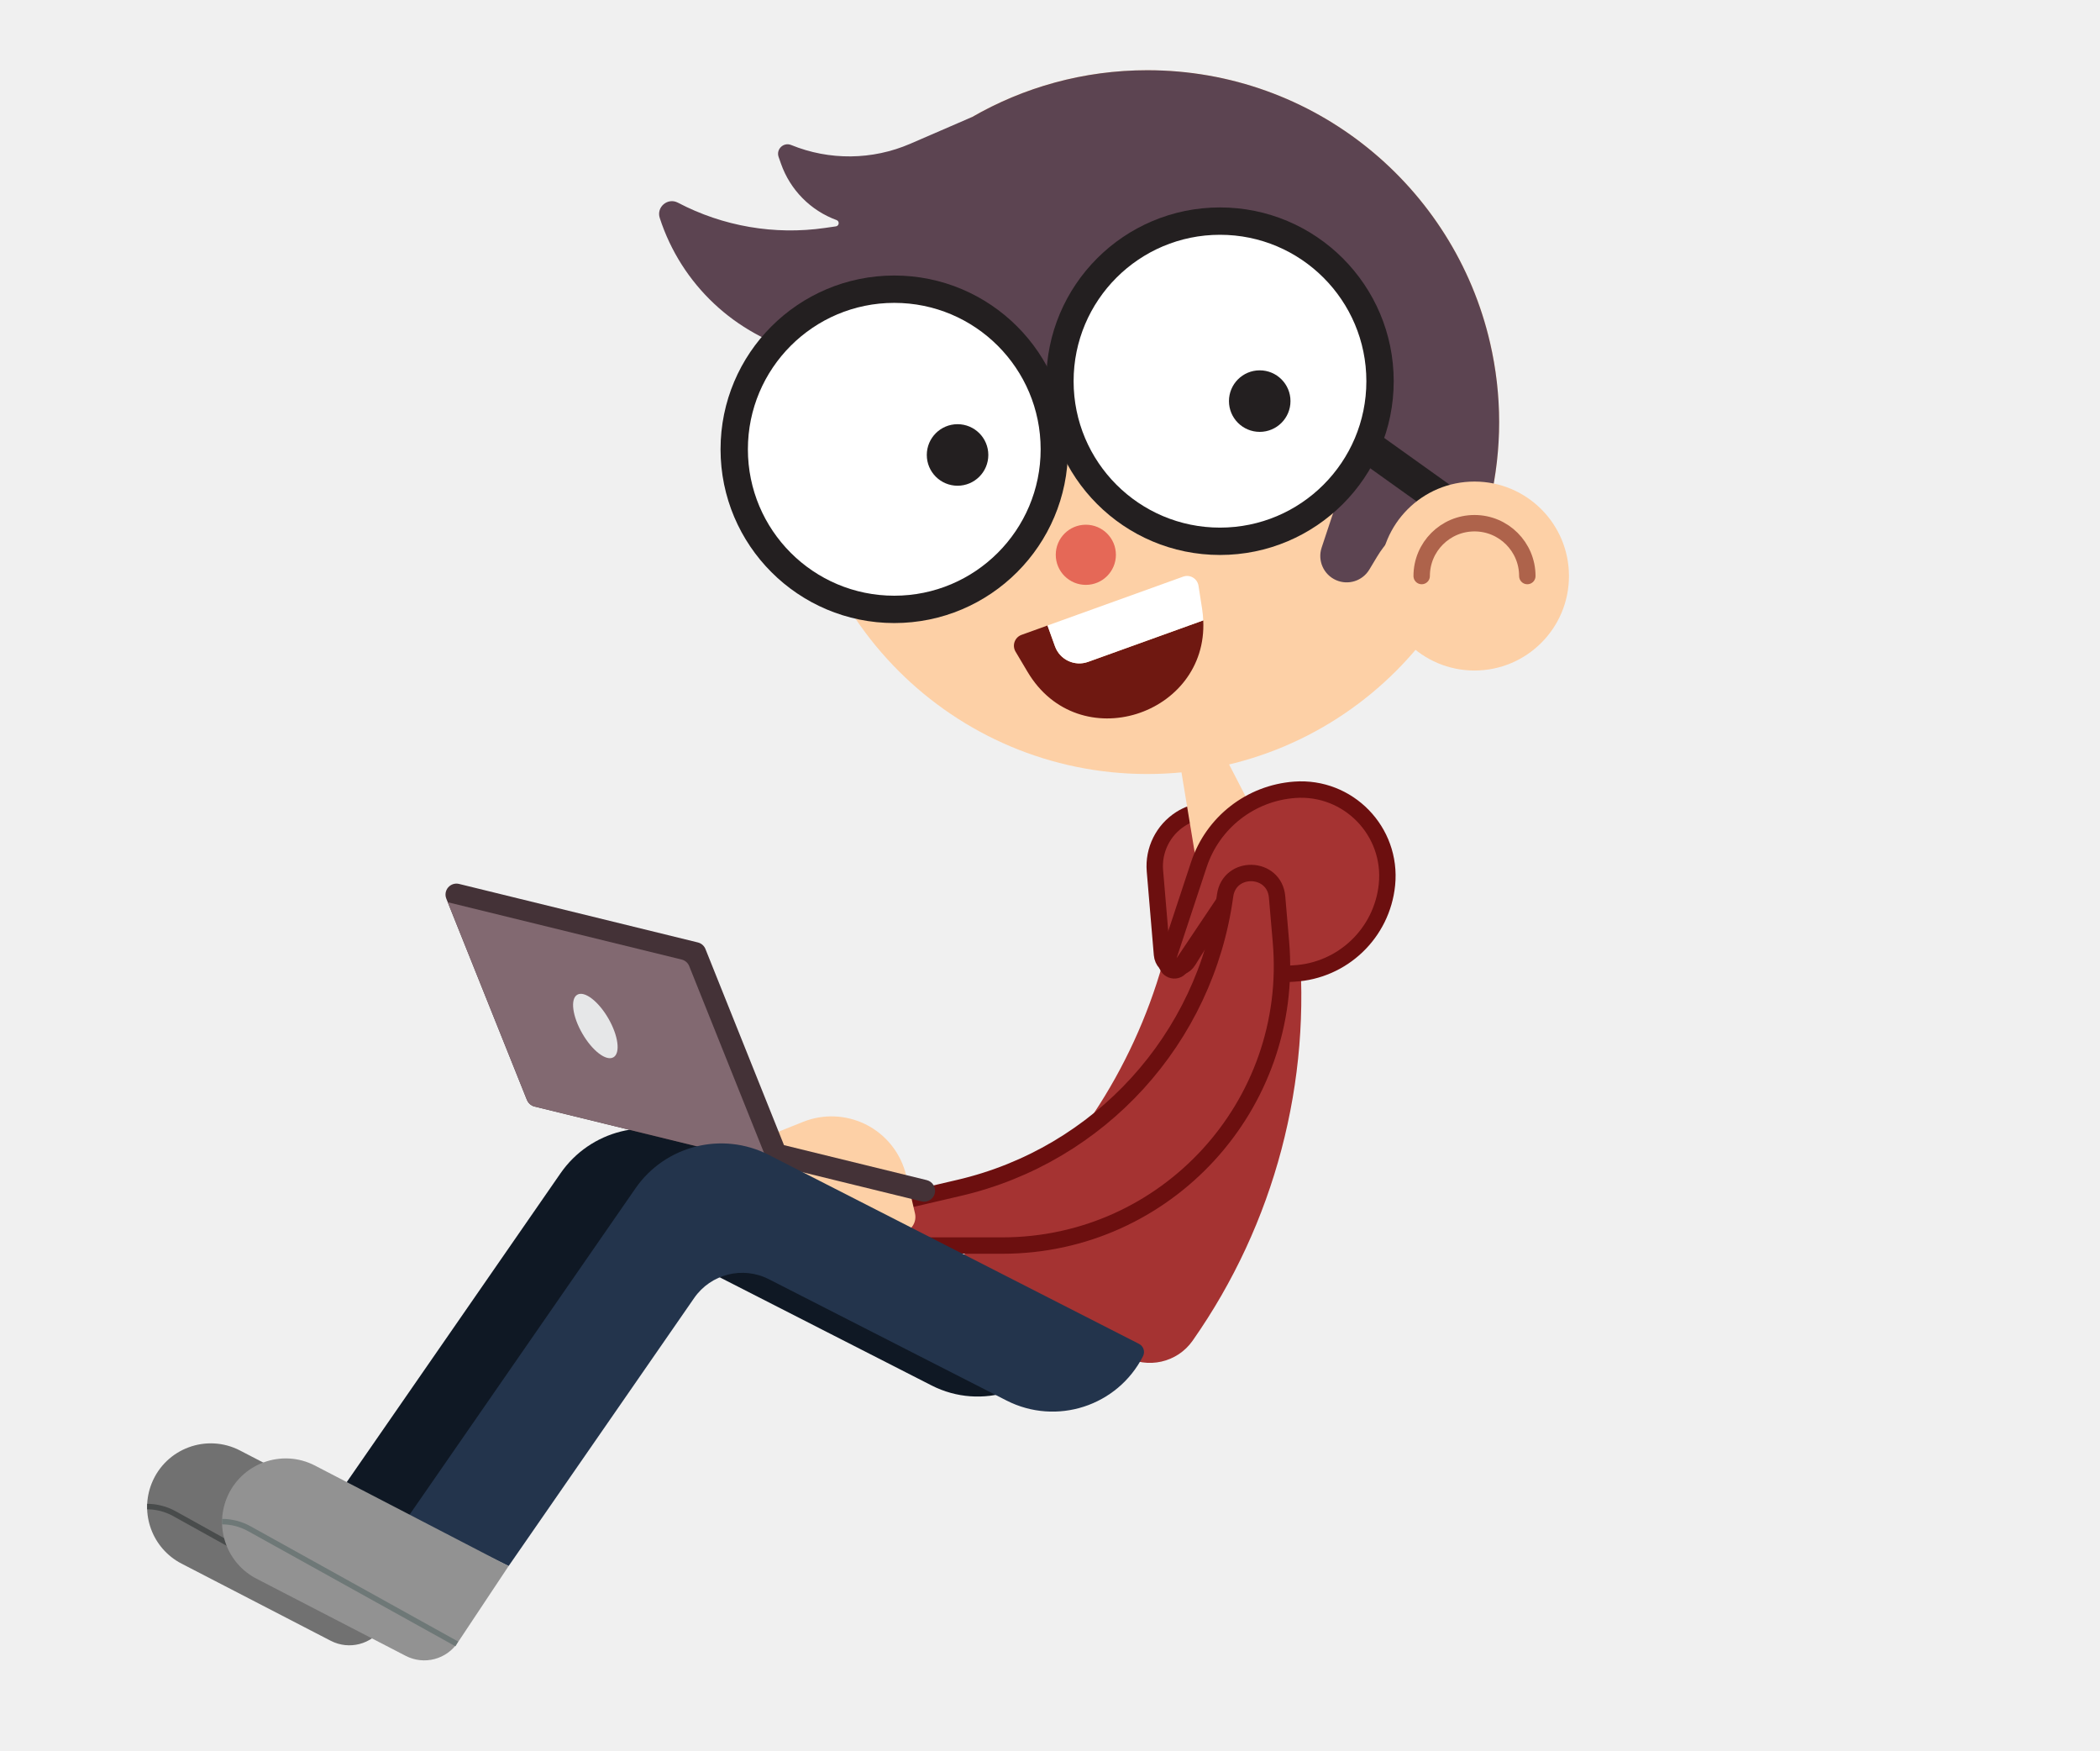
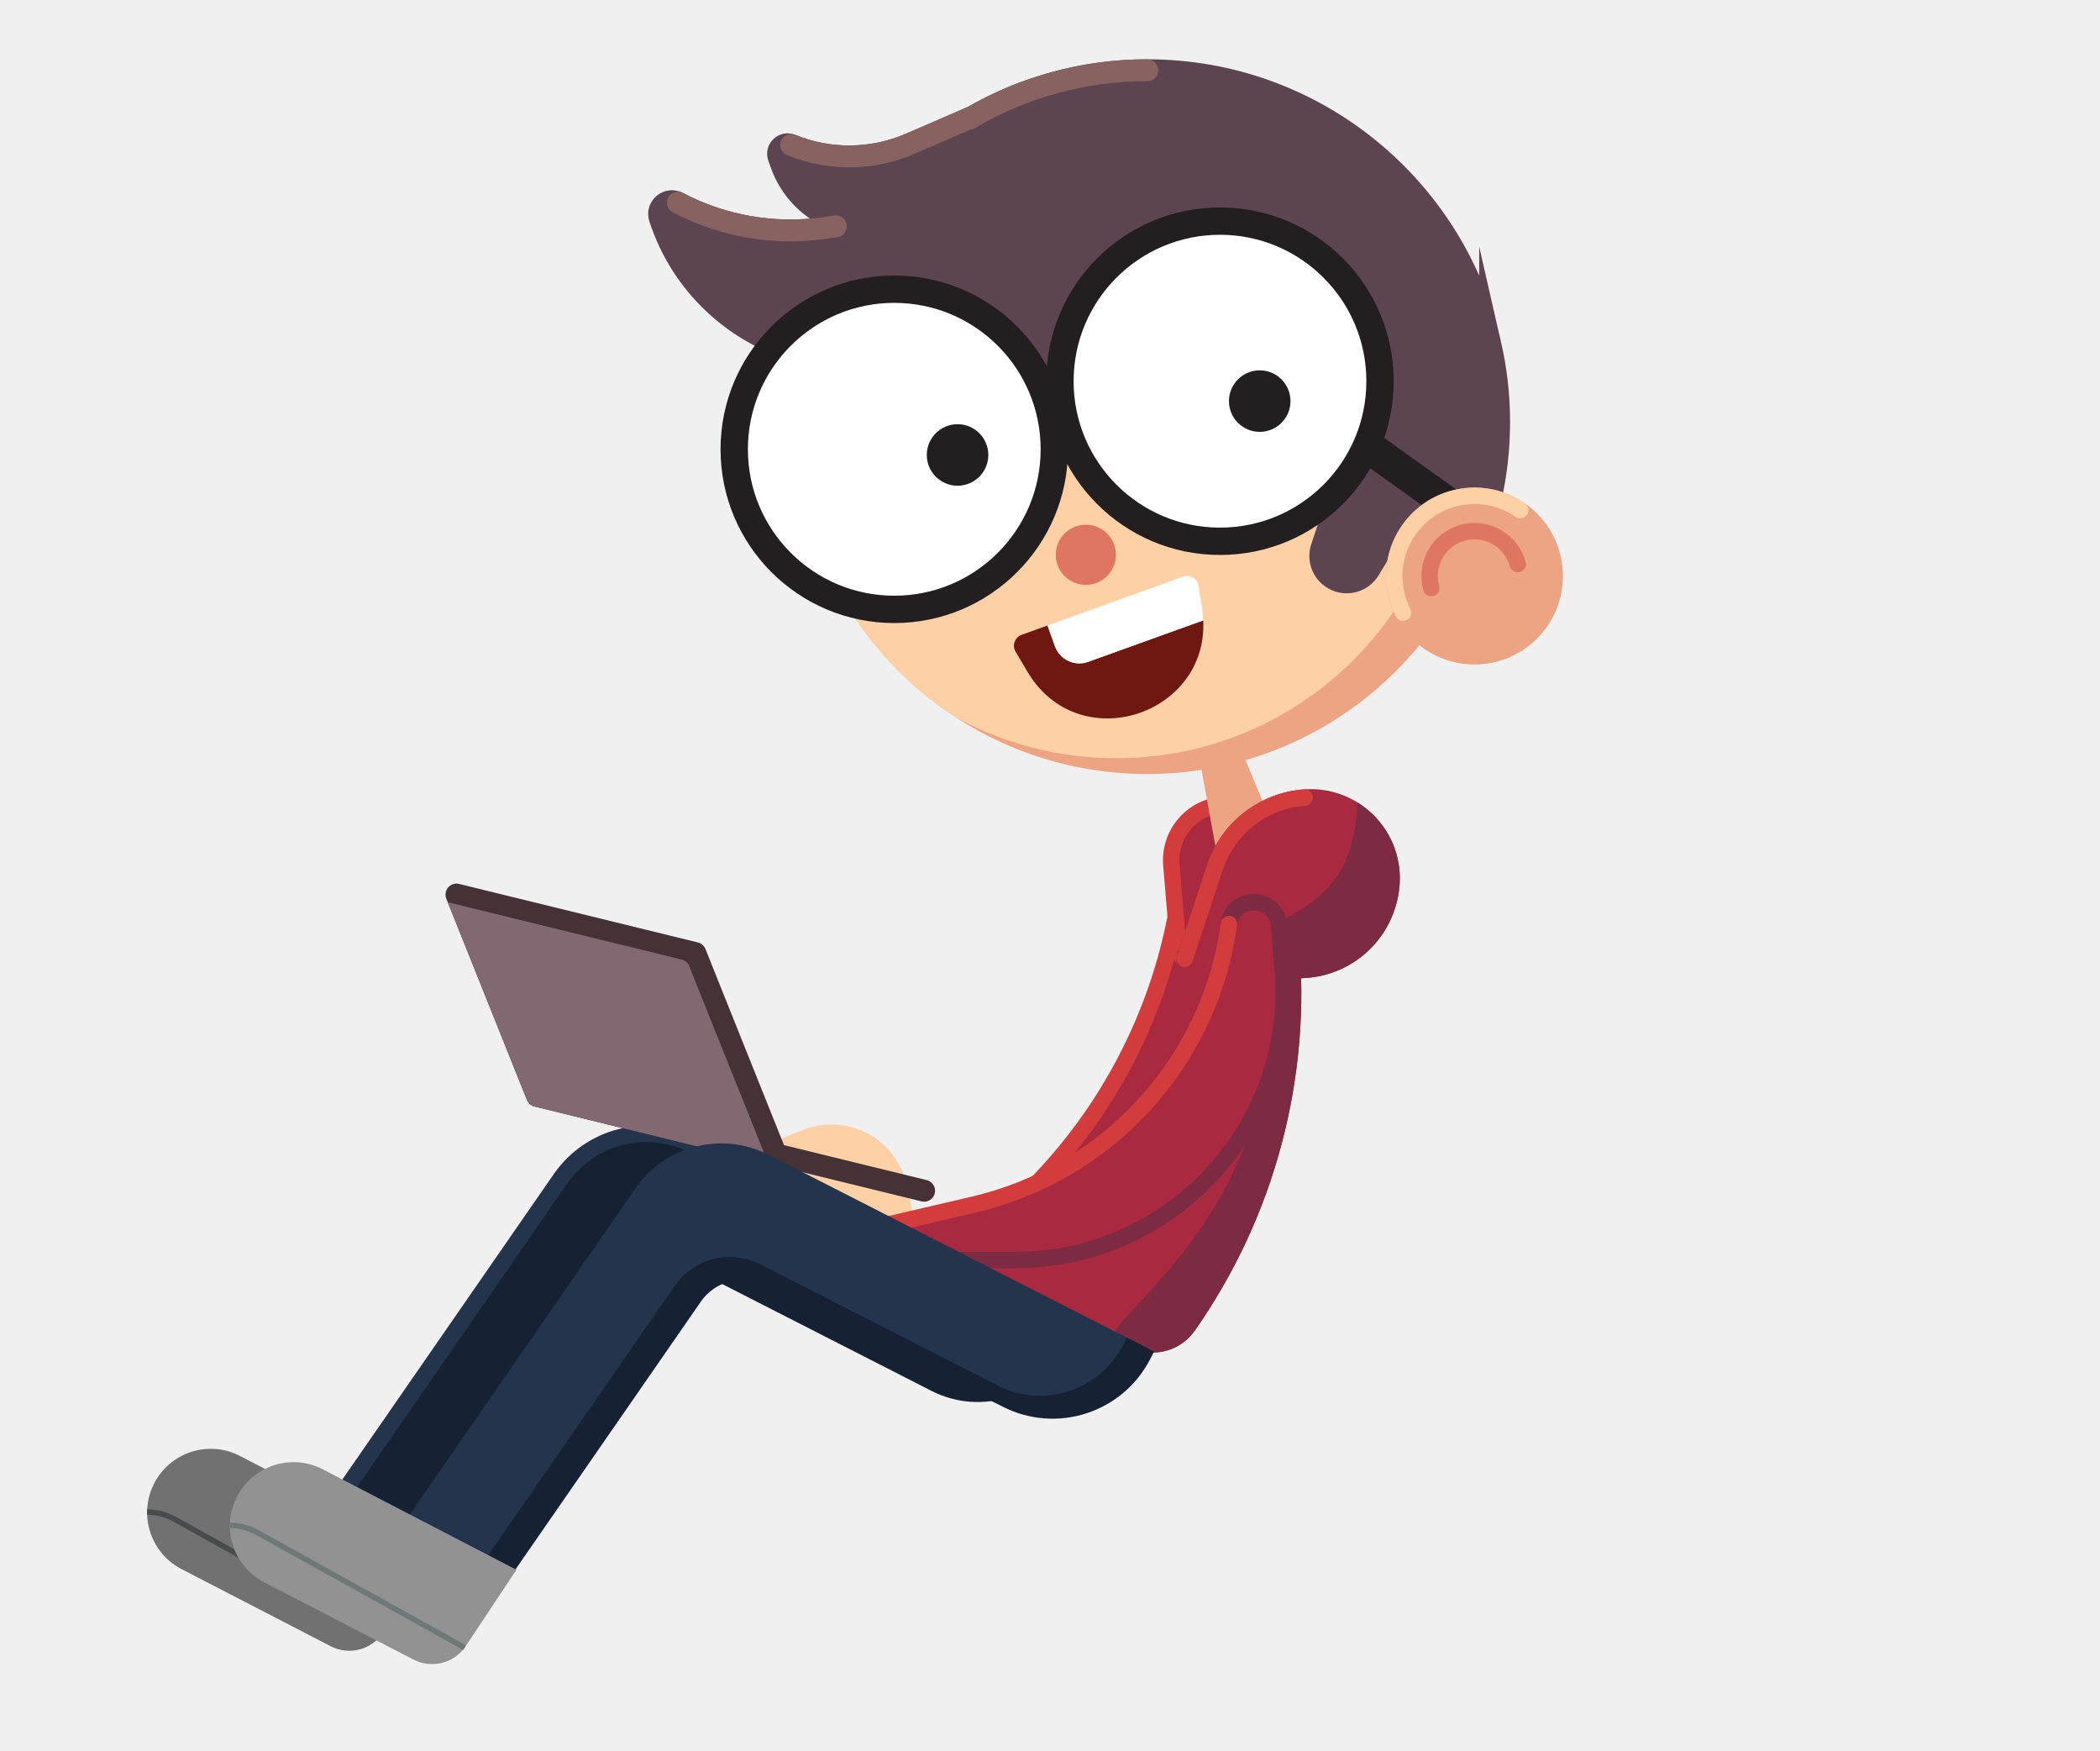
- <svg xmlns="http://www.w3.org/2000/svg" id="david_copy" data-name="david copy" viewBox="0 0 384 320">
+ <svg xmlns="http://www.w3.org/2000/svg" id="david" viewBox="0 0 384 320">
+   <defs>
+     <clipPath id="clippath">
+       <circle cx="209.799" cy="77.169" r="64.33" fill="none" />
+     </clipPath>
+   </defs>
  <g>
-     <path d="m194.569,242.919l-67.72-34.557c-8.51-4.342-18.919-1.721-24.357,6.133l-41.607,60.089,18.417,8.951,33.923-48.992c3.052-4.407,8.892-5.878,13.667-3.441l43.448,22.171c9.128,4.658,20.305,1.034,24.963-8.094h0c.422-.826.094-1.838-.733-2.259Z" fill="#0f1824" />
-     <path d="m79.301,283.536l-35.407-18.365c-6.093-3.16-13.582-.386-16.147,5.98h0c-2.245,5.573.117,11.94,5.454,14.699l27.282,14.105c3.348,1.731,7.462.665,9.548-2.474l9.269-13.944Z" fill="#717171" />
-     <path d="m69.826,297.771l-37.915-21.046c-1.588-.881-3.31-1.304-5.01-1.309" fill="none" stroke="#494c4c" stroke-miterlimit="10" />
+     <path d="m217.015,157.543l-2.153,10.735c-3.947,19.686-13.958,37.642-28.628,51.351l-10.097,9.435,30.048,16.985c4.195,2.371,9.505,1.171,12.272-2.773h0c14.71-20.966,21.452-46.496,19.012-71.991l-2.114-22.089-18.34,8.348Z" fill="#a92a40" />
+     <path d="m217.015,157.543l-2.153,10.735c-3.947,19.686-13.958,37.642-28.628,51.351l-10.097,9.435" fill="none" stroke="#d33c3c" stroke-miterlimit="10" stroke-width="3" />
+     <path d="m237.469,171.284l-1.85-19.325c.29,3.146,1.295,31.35-6.751,54.157-7.28,20.635-18.929,29.313-25.852,38.142l3.168,1.791c4.195,2.371,9.505,1.171,12.272-2.773h0c14.71-20.966,21.452-46.496,19.012-71.991Z" fill="#7d2a43" />
  </g>
-   <path d="m216.612,157.704l-2.194,10.942c-4.023,20.065-14.227,38.367-29.179,52.34l-10.291,9.617,30.626,17.312c4.276,2.417,9.688,1.194,12.509-2.827h0c14.994-21.37,21.866-47.391,19.378-73.378l-2.155-22.514-18.693,8.509Z" fill="#a53332" />
-   <path d="m232.411,151.387l-8.359-2.714c-2.74-.89-5.735-.509-8.165,1.038h0c-3.21,2.043-5.021,5.699-4.701,9.491l1.292,15.286c.21,2.49,3.471,3.277,4.795,1.157l15.139-24.258Z" fill="#a53332" stroke="#6c0f0f" stroke-miterlimit="10" stroke-width="3" />
-   <polygon points="215.475 137.769 219.282 160.82 231.512 152.851 222.247 134.896 215.475 137.769" fill="#fdd0a6" />
-   <circle cx="209.799" cy="77.169" r="64.33" fill="#fdd0a6" />
-   <circle cx="198.552" cy="101.423" r="5.499" fill="#e56857" />
-   <path d="m272.48,62.723c-6.559-28.569-32.122-49.884-62.682-49.884-11.697,0-22.655,3.138-32.107,8.594l-.02-.009-11.216,4.855c-6.936,3.003-14.789,3.085-21.786.229h0c-1.387-.566-2.792.771-2.294,2.184l.44,1.251c1.68,4.772,5.403,8.545,10.153,10.287h0c.583.214.494,1.066-.121,1.154l-2.011.289c-9.223,1.326-18.629-.292-26.879-4.623h0c-1.859-.976-3.964.798-3.317,2.795,3.93,12.142,13.794,21.384,26.095,24.582.366.095.727.204,1.097.288l9.261,2.109,78.308,10.931c6.81.951,11.09,7.843,8.923,14.369l-2.653,7.989c-.786,2.366.358,4.941,2.641,5.943h0c2.225.977,4.829.149,6.081-1.934l1.393-2.317c2.951-4.911,7.921-8.268,13.579-9.171l7.143-1.141c1.049-4.609,1.621-9.399,1.621-14.326,0-4.969-.582-9.8-1.649-14.446Z" fill="#5c4451" />
+   <g>
+     <path d="m194.569,243.919l-67.72-34.557c-8.51-4.342-18.919-1.721-24.357,6.133l-41.607,60.089,18.417,8.951,33.923-48.992c3.052-4.407,8.892-5.878,13.667-3.441l43.448,22.171c9.128,4.658,20.305,1.034,24.963-8.094h0c.422-.826.094-1.838-.733-2.259Z" fill="#162233" />
+     <path d="m79.301,284.536l-35.407-18.365c-6.093-3.16-13.582-.386-16.147,5.98h0c-2.245,5.573.117,11.94,5.454,14.699l27.282,14.105c3.348,1.731,7.462.665,9.548-2.474l9.269-13.944Z" fill="#717171" />
+     <path d="m69.826,298.771l-37.915-21.046c-1.588-.881-3.31-1.304-5.01-1.309" fill="none" stroke="#494c4c" stroke-miterlimit="10" />
+     <path d="m194.569,243.919l-67.72-34.557c-8.51-4.342-18.919-1.721-24.357,6.133l-41.607,60.089" fill="none" stroke="#23344c" stroke-miterlimit="10" stroke-width="3" />
+   </g>
+   <path d="m235.414,150.33l-8.359-2.714c-2.74-.89-5.735-.509-8.165,1.038h0c-3.21,2.043-5.021,5.699-4.701,9.491l1.292,15.286c.21,2.49,3.471,3.277,4.795,1.157l15.139-24.258Z" fill="#a92a40" stroke="#d33c3c" stroke-miterlimit="10" stroke-width="3" />
+   <polygon points="219.058 137.145 223.136 159.567 233.801 153.493 226.043 134.837 219.058 137.145" fill="#eda483" />
+   <g>
+     <path d="m216.627,175.279l5.506-16.661c2.381-7.204,8.868-12.263,16.435-12.817h0c9.188-.672,16.757,7.113,15.825,16.278h0c-.844,8.309-7.61,14.769-15.949,15.228l-1.653-7.146c-1.2-5.19-7.883-6.67-11.162-2.47l-6.637,8.5c-.771,1.15-2.567.458-2.367-.912Z" fill="#a92a40" stroke="#a92a40" stroke-miterlimit="10" stroke-width="3" />
+     <path d="m216.627,175.279l5.506-16.661c2.381-7.204,8.868-12.263,16.435-12.817h0" fill="none" stroke="#d33c3c" stroke-linecap="round" stroke-miterlimit="10" stroke-width="3" />
+     <path d="m255.886,162.231c.489-4.811-1.164-9.559-4.535-13.026-.956-.983-2.027-1.814-3.168-2.516-.076,3.059-.547,6.655-1.924,10.2-2.396,6.166-8.526,9.774-12.081,11.415.551.599.954,1.34,1.152,2.195l1.937,8.375,1.26-.069c9.134-.502,16.435-7.473,17.359-16.573Z" fill="#7d2a43" />
+   </g>
+   <g clip-path="url(#clippath)">
+     <rect x="119.194" y="-11.111" width="180.985" height="174.38" fill="#eda483" />
+     <circle cx="204.137" cy="77.288" r="61.324" fill="#fdd0a6" />
+   </g>
+   <circle cx="198.552" cy="101.423" r="5.499" fill="#de7661" />
+   <g>
+     <path d="m272.48,62.723c-6.559-28.569-32.122-49.884-62.682-49.884-11.697,0-22.655,3.138-32.107,8.594l-.02-.009-11.216,4.855c-6.936,3.003-14.789,3.085-21.786.229h0c-1.387-.566-2.792.771-2.294,2.184l.44,1.251c1.68,4.772,5.403,8.545,10.153,10.287h0c.583.214.494,1.066-.121,1.154l-2.011.289c-9.223,1.326-18.629-.292-26.879-4.623h0c-1.859-.976-3.964.798-3.317,2.795,3.93,12.142,13.794,21.384,26.095,24.582.366.095.727.204,1.097.288l9.261,2.109,78.308,10.931c6.81.951,11.09,7.843,8.923,14.369l-2.653,7.989c-.786,2.366.358,4.941,2.641,5.943h0c2.225.977,4.829.149,6.081-1.934l1.393-2.317c2.951-4.911,7.921-8.268,13.579-9.171l7.143-1.141c1.049-4.609,1.621-9.399,1.621-14.326,0-4.969-.582-9.8-1.649-14.446Z" fill="#5c4451" stroke="#5c4451" stroke-miterlimit="10" stroke-width="4" />
+     <path d="m152.848,41.385l-2.011.289c-9.223,1.326-18.629-.292-26.879-4.623h0" fill="none" stroke="#886261" stroke-linecap="round" stroke-miterlimit="10" stroke-width="4" />
+     <path d="m209.799,12.838c-11.697,0-22.655,3.138-32.107,8.594l-.02-.009-11.216,4.855c-6.936,3.003-14.789,3.085-21.786.229h0" fill="none" stroke="#886261" stroke-linecap="round" stroke-miterlimit="10" stroke-width="4" />
+   </g>
  <circle cx="163.524" cy="82.135" r="29.267" fill="#fff" stroke="#231f20" stroke-miterlimit="10" stroke-width="5" />
  <circle cx="223.083" cy="69.688" r="29.267" fill="#fff" stroke="#231f20" stroke-miterlimit="10" stroke-width="5" />
  <line x1="249.002" y1="80.812" x2="279.282" y2="102.45" fill="none" stroke="#231f20" stroke-miterlimit="10" stroke-width="6" />
  <circle cx="175.096" cy="83.172" r="5.625" fill="#231f20" />
  <circle cx="230.349" cy="73.326" r="5.625" fill="#231f20" />
-   <circle cx="269.623" cy="105.306" r="17.273" fill="#fdd0a6" />
-   <path d="m279.282,105.306c0-5.334-4.324-9.659-9.659-9.659s-9.659,4.324-9.659,9.659" fill="none" stroke="#ae634b" stroke-linecap="round" stroke-miterlimit="10" stroke-width="3" />
+   <circle cx="269.623" cy="105.306" r="14.669" fill="#eda483" stroke="#eda483" stroke-miterlimit="10" stroke-width="3" />
+   <path d="m277.527,103.11c-1.213-4.365-5.735-6.92-10.1-5.708s-6.92,5.735-5.708,10.1" fill="none" stroke="#de7661" stroke-linecap="round" stroke-miterlimit="10" stroke-width="3" />
  <g>
    <path d="m192.911,118.15l-1.368-3.8-4.742,1.708c-1.25.45-1.78,1.928-1.101,3.07l2.201,3.703c9.349,15.728,32.968,7.932,32.121-9.418l-21.059,7.584c-2.457.885-5.167-.39-6.051-2.847Z" fill="#6f1811" />
    <path d="m219.154,107.08c-.205-1.313-1.556-2.113-2.805-1.663l-24.806,8.933,1.368,3.8c.885,2.457,3.594,3.732,6.051,2.847l21.059-7.584c-.033-.68-.091-1.369-.202-2.077l-.665-4.257Z" fill="#fff" />
  </g>
-   <path d="m213.357,175.804l5.869-17.759c2.538-7.679,9.453-13.072,17.519-13.662h0c9.794-.717,17.861,7.582,16.869,17.352h0c-.9,8.857-8.111,15.743-17.001,16.232l-4.443.245.907-14.146c.253-3.94-4.868-5.678-7.066-2.399l-10.131,15.111c-.822,1.226-2.736.488-2.523-.972Z" fill="#a53332" stroke="#6c0f0f" stroke-miterlimit="10" stroke-width="3" />
-   <path d="m224.016,163.736h0c-3.56,26.167-22.906,47.419-48.624,53.416l-16.188,3.775c-3.974.927-3.301,6.776.78,6.776h23.285c29.979,0,53.53-25.665,50.96-55.533l-.705-8.199c-.49-5.69-8.739-5.894-9.508-.235Z" fill="#a53332" stroke="#6c0f0f" stroke-miterlimit="10" stroke-width="3" />
-   <path d="m167.312,221.821l-1.606-6.899c-.955-4.102-3.704-7.557-7.487-9.409h0c-3.562-1.743-7.695-1.896-11.376-.421l-6.478,2.597c-1.767.708-1.939,3.142-.29,4.093l22.951,13.219c.657.379,1.437.486,2.172.298h0c1.534-.391,2.473-1.937,2.114-3.479Z" fill="#fdd0a6" />
+   <path d="m167.312,223.296l-1.606-6.899c-.955-4.102-3.704-7.557-7.487-9.409h0c-3.562-1.743-7.695-1.896-11.376-.421l-6.478,2.597c-1.767.708-1.939,3.142-.29,4.093l22.951,13.219c.657.379,1.437.486,2.172.298h0c1.534-.391,2.473-1.937,2.114-3.479Z" fill="#fdd0a6" />
+   <g>
+     <path d="m224.727,168.915h0c-3.419,25.132-22,45.544-46.701,51.304l-15.547,3.625c-3.817.89-3.171,6.508.749,6.508h22.365c28.793,0,51.413-24.65,48.945-53.337l-.678-7.875c-.47-5.465-8.393-5.661-9.132-.226Z" fill="#a92a40" />
+     <path d="m163.227,230.352h22.365c28.793,0,51.413-24.65,48.945-53.337l-.678-7.875c-.47-5.465-8.393-5.661-9.132-.226" fill="none" stroke="#7d2a43" stroke-miterlimit="10" stroke-width="3" />
+     <path d="m224.727,168.915h0c-3.419,25.132-22,45.544-46.701,51.304l-15.547,3.625" fill="none" stroke="#d33c3c" stroke-linecap="round" stroke-miterlimit="10" stroke-width="3" />
+   </g>
  <g>
    <path d="m169.462,215.739l-26.102-6.395-14.365-35.855c-.24-.599-.754-1.045-1.381-1.198l-43.673-10.699c-.729-.18-1.494.067-1.986.631-.491.565-.625,1.359-.346,2.055l14.747,36.809c.012.03.032.054.045.083.044.097.094.19.153.279.029.044.061.085.094.126.059.075.122.144.191.21.038.036.074.071.114.104.079.064.164.12.253.172.038.022.073.048.113.068.131.065.269.12.417.157l70.774,17.339c.256.063.513.074.759.038.785-.112,1.46-.688,1.66-1.505.263-1.072-.394-2.155-1.466-2.418Z" fill="#443237" />
    <path d="m126.03,176.616c-.24-.599-.754-1.045-1.381-1.198l-42.777-10.48,14.482,36.149c.012.03.032.054.045.083.044.097.094.19.153.279.029.044.061.085.094.126.059.075.122.144.191.21.038.036.074.071.114.104.079.064.164.12.253.172.038.022.073.048.113.068.131.065.269.12.417.157l42.777,10.48-14.483-36.149Z" fill="#826971" />
-     <ellipse cx="108.863" cy="187.567" rx="2.751" ry="6.605" transform="translate(-79.201 79.566) rotate(-30.002)" fill="#e6e7e8" />
  </g>
  <g>
    <path d="m208.273,245.673l-67.72-34.557c-8.51-4.342-18.919-1.721-24.357,6.133l-41.607,60.089,18.417,8.951,33.923-48.992c3.052-4.407,8.892-5.878,13.667-3.441l43.448,22.171c9.128,4.658,20.305,1.034,24.963-8.094h0c.422-.826.094-1.838-.733-2.259Z" fill="#23344c" />
-     <path d="m93.004,286.29l-35.407-18.365c-6.093-3.16-13.582-.386-16.147,5.98h0c-2.245,5.573.117,11.94,5.454,14.699l27.282,14.105c3.348,1.731,7.462.665,9.548-2.474l9.269-13.944Z" fill="#929292" />
-     <path d="m83.529,300.524l-37.915-21.046c-1.588-.881-3.31-1.304-5.01-1.309" fill="none" stroke="#6e7877" stroke-miterlimit="10" />
+     <path d="m93.004,286.084l33.923-48.992c3.052-4.407,8.892-5.878,13.667-3.441l43.448,22.171c9.128,4.658,20.305,1.034,24.963-8.094h0" fill="none" stroke="#162233" stroke-linecap="square" stroke-linejoin="round" stroke-width="3" />
+     <path d="m90.697,284.891l33.923-48.992c3.052-4.407,8.892-5.878,13.667-3.441l43.448,22.171c9.128,4.658,20.305,1.034,24.963-8.094h0" fill="none" stroke="#162233" stroke-linecap="square" stroke-linejoin="round" stroke-width="3" />
+     <path d="m94.436,286.972l-35.407-18.365c-6.093-3.16-13.582-.386-16.147,5.98h0c-2.245,5.573.117,11.94,5.454,14.699l27.282,14.105c3.348,1.731,7.462.665,9.548-2.474l9.269-13.944Z" fill="#929292" />
+     <path d="m84.961,301.207l-37.915-21.046c-1.588-.881-3.31-1.304-5.01-1.309" fill="none" stroke="#6e7877" stroke-miterlimit="10" />
  </g>
+   <path d="m277.977,93.247c-3.458-2.393-7.913-3.289-12.281-2.075-7.806,2.169-12.376,10.255-10.207,18.061.271.976.635,1.901,1.079,2.769" fill="none" stroke="#fdd0a6" stroke-linecap="round" stroke-miterlimit="10" stroke-width="3" />
</svg>
